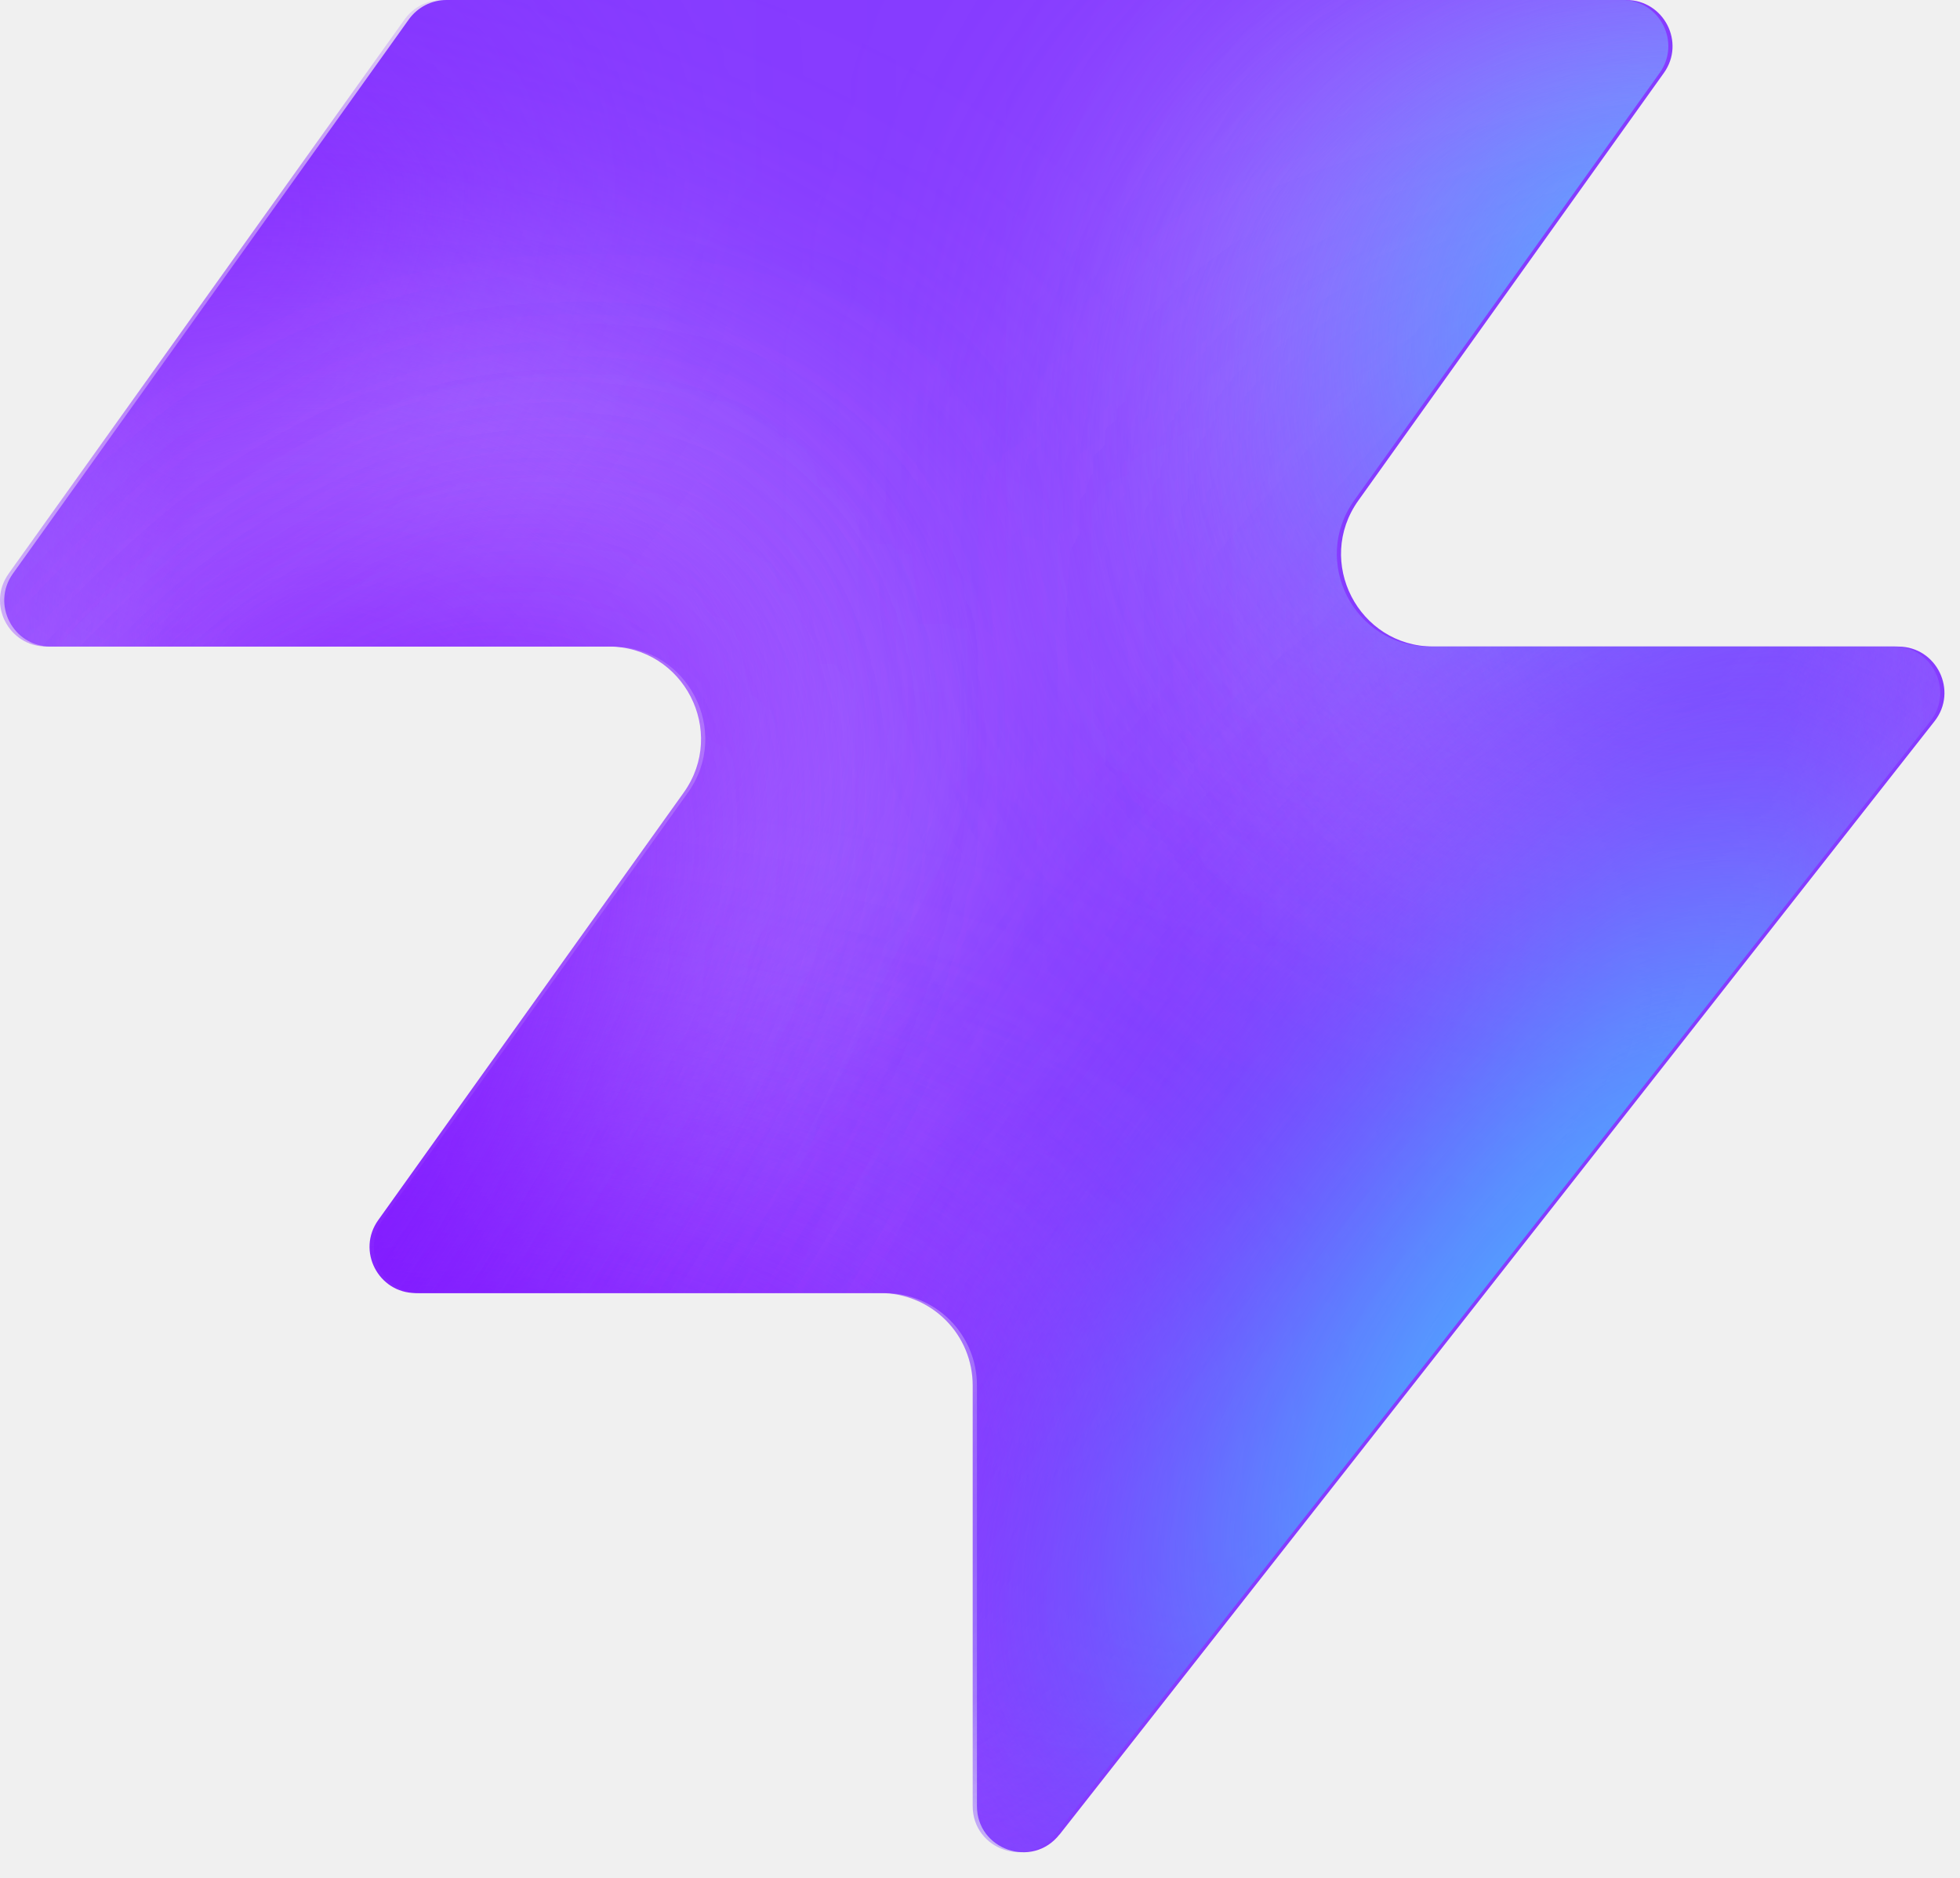
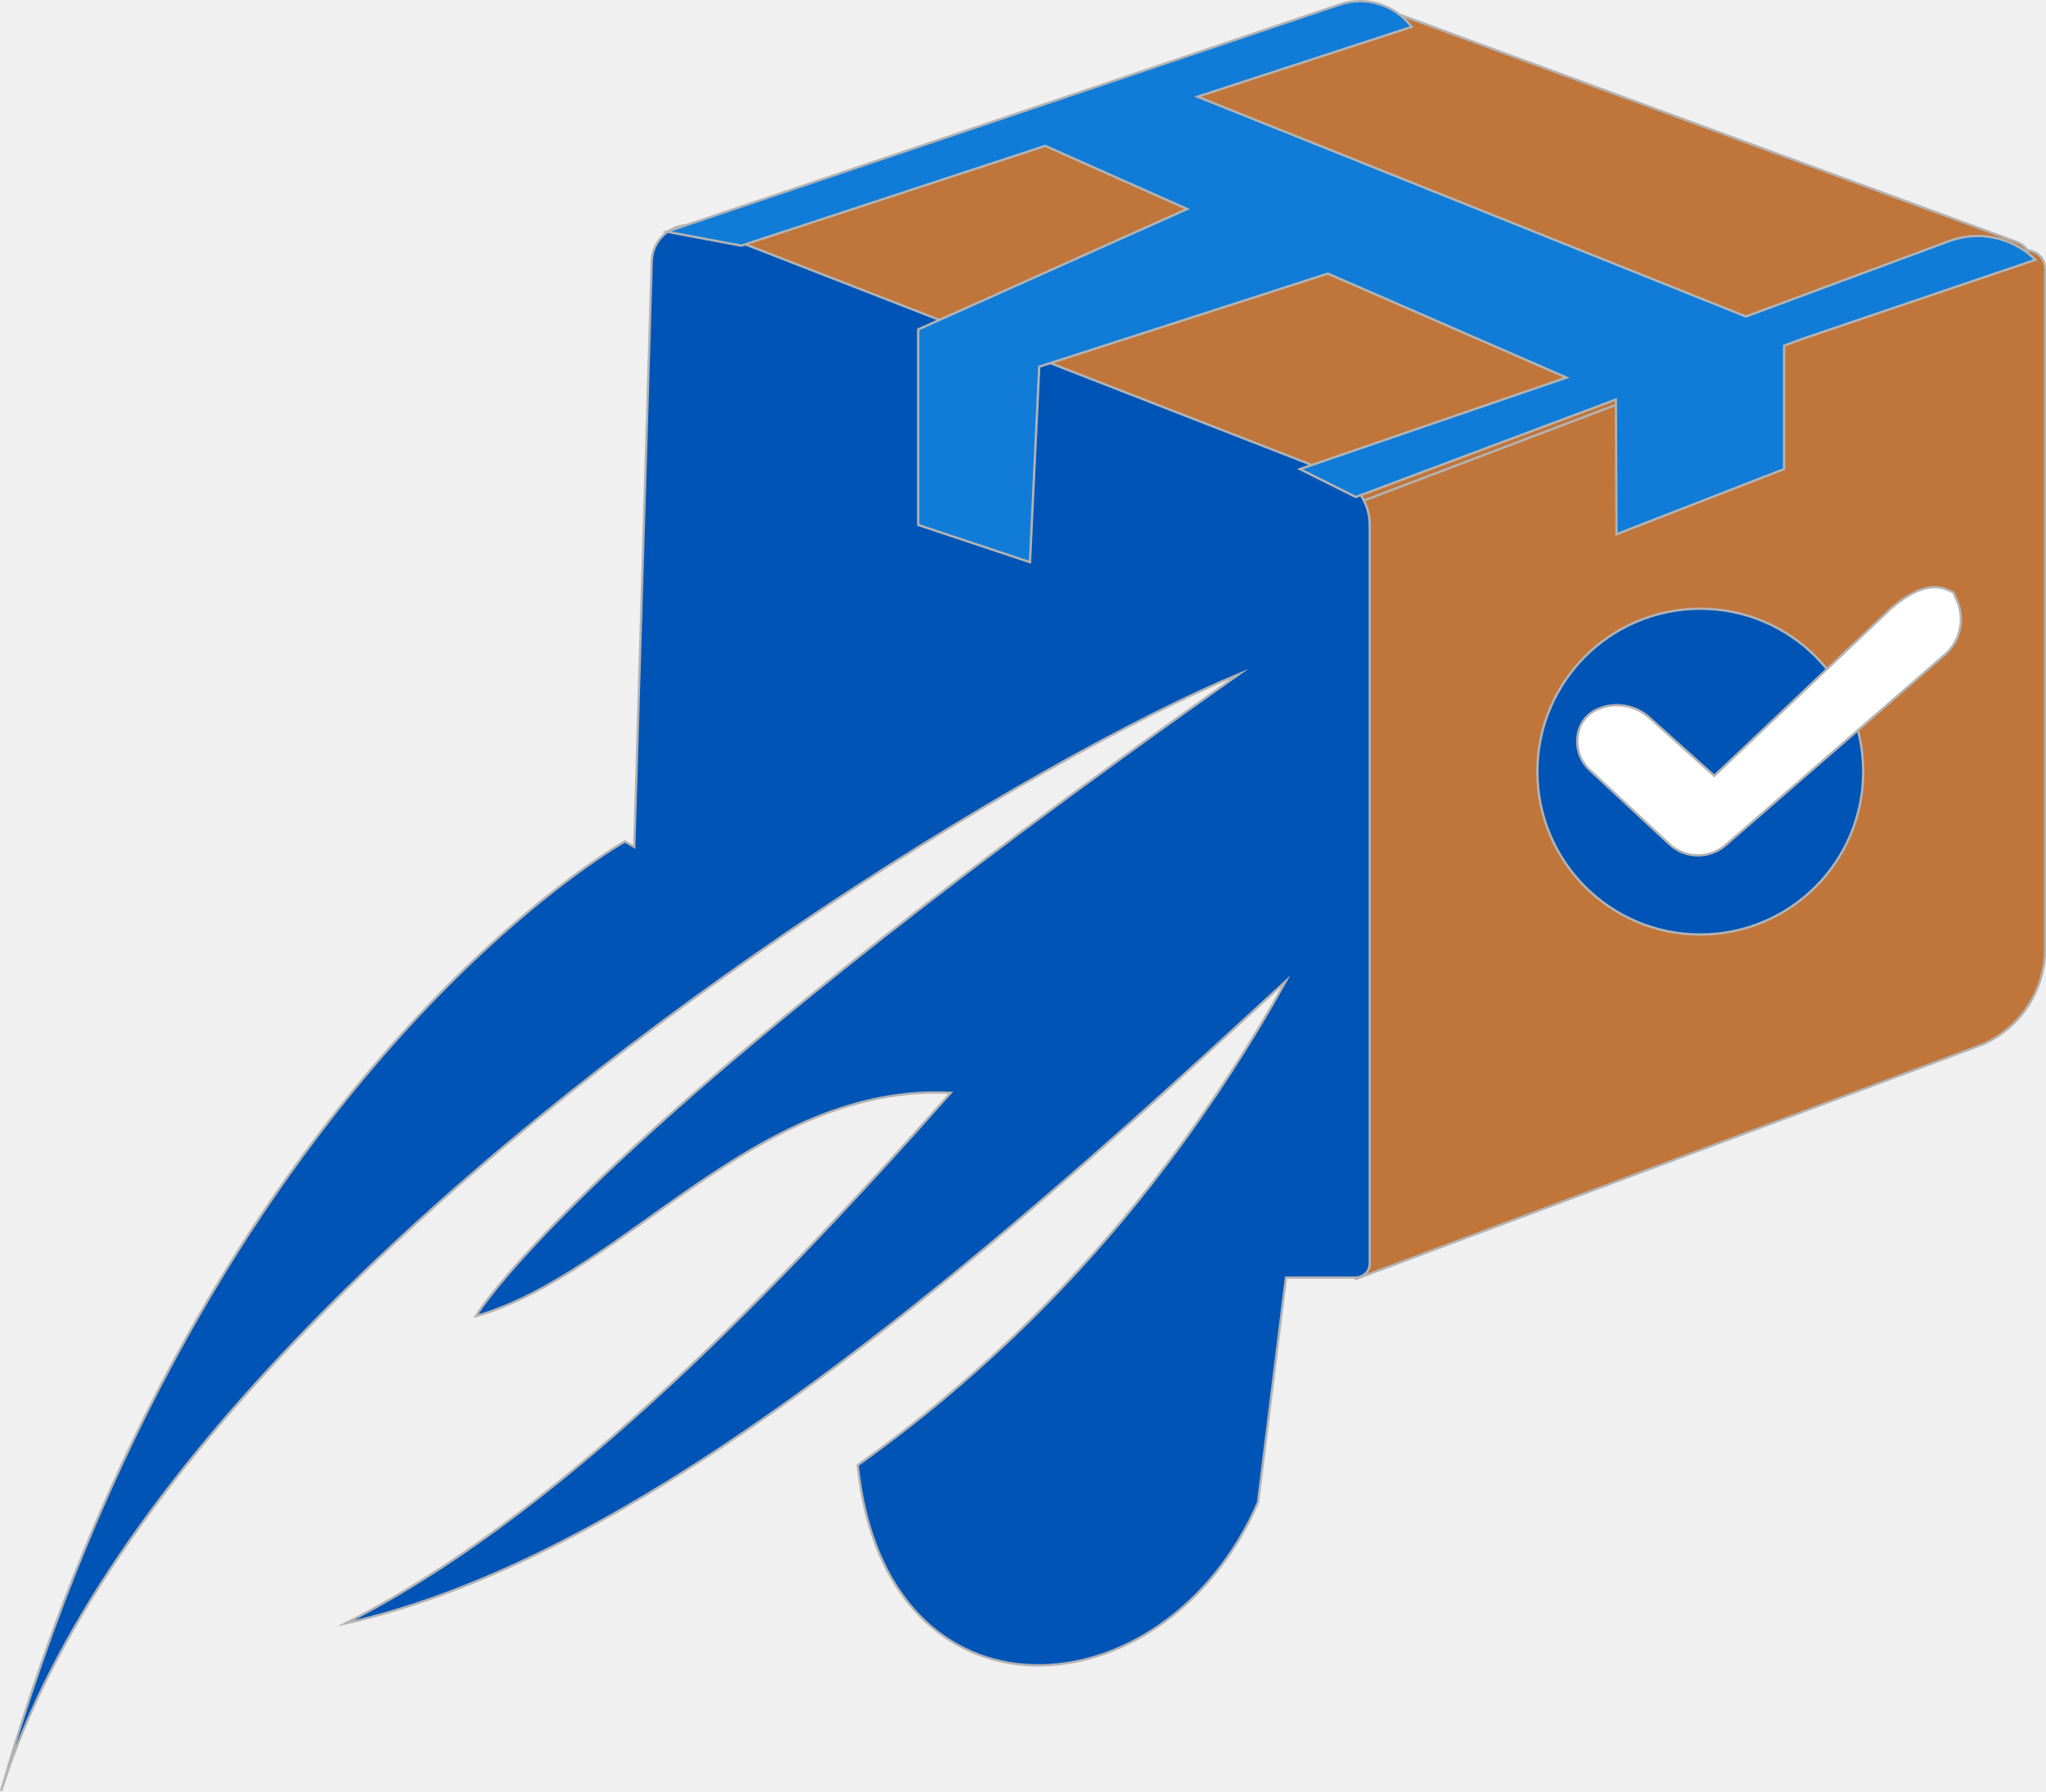
- <svg xmlns="http://www.w3.org/2000/svg" width="48" height="46" fill="none" viewBox="0 0 48 46">
-   <path fill="#863bff" d="M25.946 44.938c-.664.845-2.021.375-2.021-.698V33.937a2.26 2.26 0 0 0-2.262-2.262H10.287c-.92 0-1.456-1.04-.92-1.788l7.48-10.471c1.07-1.497 0-3.578-1.842-3.578H1.237c-.92 0-1.456-1.04-.92-1.788L10.013.474c.214-.297.556-.474.92-.474h28.894c.92 0 1.456 1.04.92 1.788l-7.48 10.471c-1.07 1.498 0 3.579 1.842 3.579h11.377c.943 0 1.473 1.088.89 1.83L25.947 44.94z" style="fill:#863bff;fill:color(display-p3 .525 .23 1);fill-opacity:1" />
-   <mask id="a" width="48" height="46" x="0" y="0" maskUnits="userSpaceOnUse" style="mask-type:alpha">
-     <path fill="#000" d="M25.842 44.938c-.664.844-2.021.375-2.021-.698V33.937a2.26 2.26 0 0 0-2.262-2.262H10.183c-.92 0-1.456-1.04-.92-1.788l7.48-10.471c1.07-1.498 0-3.579-1.842-3.579H1.133c-.92 0-1.456-1.04-.92-1.787L9.91.473c.214-.297.556-.474.92-.474h28.894c.92 0 1.456 1.04.92 1.788l-7.48 10.471c-1.07 1.498 0 3.578 1.842 3.578h11.377c.943 0 1.473 1.088.89 1.832L25.843 44.94z" style="fill:#000;fill-opacity:1" />
-   </mask>
-   <g mask="url(#a)">
-     <g filter="url(#b)">
-       <ellipse cx="5.508" cy="14.704" fill="#ede6ff" rx="5.508" ry="14.704" style="fill:#ede6ff;fill:color(display-p3 .927 .903 1);fill-opacity:1" transform="matrix(.00324 1 1 -.00324 -4.47 31.516)" />
-     </g>
-     <g filter="url(#c)">
-       <ellipse cx="10.399" cy="29.851" fill="#ede6ff" rx="10.399" ry="29.851" style="fill:#ede6ff;fill:color(display-p3 .927 .903 1);fill-opacity:1" transform="matrix(.00324 1 1 -.00324 -39.328 7.883)" />
-     </g>
-     <g filter="url(#d)">
-       <ellipse cx="5.508" cy="30.487" fill="#7e14ff" rx="5.508" ry="30.487" style="fill:#7e14ff;fill:color(display-p3 .492 .077 1);fill-opacity:1" transform="rotate(89.814 -25.913 -14.639)scale(1 -1)" />
-     </g>
-     <g filter="url(#e)">
-       <ellipse cx="5.508" cy="30.599" fill="#7e14ff" rx="5.508" ry="30.599" style="fill:#7e14ff;fill:color(display-p3 .492 .077 1);fill-opacity:1" transform="rotate(89.814 -32.644 -3.334)scale(1 -1)" />
-     </g>
-     <g filter="url(#f)">
-       <ellipse cx="5.508" cy="30.599" fill="#7e14ff" rx="5.508" ry="30.599" style="fill:#7e14ff;fill:color(display-p3 .492 .077 1);fill-opacity:1" transform="matrix(.00324 1 1 -.00324 -34.34 30.47)" />
-     </g>
-     <g filter="url(#g)">
-       <ellipse cx="14.072" cy="22.078" fill="#ede6ff" rx="14.072" ry="22.078" style="fill:#ede6ff;fill:color(display-p3 .927 .903 1);fill-opacity:1" transform="rotate(93.35 24.506 48.493)scale(-1 1)" />
-     </g>
-     <g filter="url(#h)">
-       <ellipse cx="3.47" cy="21.501" fill="#7e14ff" rx="3.47" ry="21.501" style="fill:#7e14ff;fill:color(display-p3 .492 .077 1);fill-opacity:1" transform="rotate(89.009 28.708 47.59)scale(-1 1)" />
-     </g>
-     <g filter="url(#i)">
-       <ellipse cx="3.47" cy="21.501" fill="#7e14ff" rx="3.47" ry="21.501" style="fill:#7e14ff;fill:color(display-p3 .492 .077 1);fill-opacity:1" transform="rotate(89.009 28.708 47.59)scale(-1 1)" />
-     </g>
-     <g filter="url(#j)">
-       <ellipse cx=".387" cy="8.972" fill="#7e14ff" rx="4.407" ry="29.108" style="fill:#7e14ff;fill:color(display-p3 .492 .077 1);fill-opacity:1" transform="rotate(39.51 .387 8.972)" />
-     </g>
-     <g filter="url(#k)">
-       <ellipse cx="47.523" cy="-6.092" fill="#7e14ff" rx="4.407" ry="29.108" style="fill:#7e14ff;fill:color(display-p3 .492 .077 1);fill-opacity:1" transform="rotate(37.892 47.523 -6.092)" />
-     </g>
-     <g filter="url(#l)">
-       <ellipse cx="41.412" cy="6.333" fill="#47bfff" rx="5.971" ry="9.665" style="fill:#47bfff;fill:color(display-p3 .28 .748 1);fill-opacity:1" transform="rotate(37.892 41.412 6.333)" />
-     </g>
-     <g filter="url(#m)">
-       <ellipse cx="-1.879" cy="38.332" fill="#7e14ff" rx="4.407" ry="29.108" style="fill:#7e14ff;fill:color(display-p3 .492 .077 1);fill-opacity:1" transform="rotate(37.892 -1.88 38.332)" />
-     </g>
-     <g filter="url(#n)">
-       <ellipse cx="-1.879" cy="38.332" fill="#7e14ff" rx="4.407" ry="29.108" style="fill:#7e14ff;fill:color(display-p3 .492 .077 1);fill-opacity:1" transform="rotate(37.892 -1.88 38.332)" />
-     </g>
-     <g filter="url(#o)">
-       <ellipse cx="35.651" cy="29.907" fill="#7e14ff" rx="4.407" ry="29.108" style="fill:#7e14ff;fill:color(display-p3 .492 .077 1);fill-opacity:1" transform="rotate(37.892 35.651 29.907)" />
-     </g>
-     <g filter="url(#p)">
-       <ellipse cx="38.418" cy="32.4" fill="#47bfff" rx="5.971" ry="15.297" style="fill:#47bfff;fill:color(display-p3 .28 .748 1);fill-opacity:1" transform="rotate(37.892 38.418 32.4)" />
+ <svg xmlns="http://www.w3.org/2000/svg" viewBox="0 0 219.75 192.43">
+   <defs>
+     <style>.cls-1{fill:#c0753a;}.cls-1,.cls-2,.cls-3,.cls-4{stroke:#b3b3b3;stroke-miterlimit:10;stroke-width:0.25px;}.cls-2{fill:#0054b6;}.cls-3{fill:#fff;}.cls-4{fill:#107cd8;}</style>
+   </defs>
+   <g id="Layer_2" data-name="Layer 2">
+     <g id="Layer_2-2" data-name="Layer 2">
+       <path class="cls-1" d="M148.59,55.19,77.72,28.5a2.17,2.17,0,0,1,0-4.07L146.61.57a1.49,1.49,0,0,1,1,0l69,25.43a2.52,2.52,0,0,1,0,4.73l-67,24.46A1.55,1.55,0,0,1,148.59,55.19Z" />
+       <path class="cls-1" d="M212.85,112.23l-67.23,25.16V54.1L217,27a2,2,0,0,1,2.66,1.84v73A11.27,11.27,0,0,1,212.85,112.23Z" />
+       <path class="cls-2" d="M147.12,56.45v79.26a1.47,1.47,0,0,1-.58,1.19,1.49,1.49,0,0,1-.95.34h-7.47l-3,24.15c-10,23-40,25-43-4a151.63,151.63,0,0,0,33-32.08l.5-.66a171.2,171.2,0,0,0,12.49-19.26c-6,5.51-11.88,10.93-17.78,16.16l-.61.54c-28.84,25.52-56.95,46.51-82.61,52.3,21.94-11.09,44.15-33.44,65-57-21-1-34.92,19.36-51,24,0,0,6.16-10.63,39-36.92l.44-.36c11-8.78,24.92-19.29,42.57-31.72-10.62,4.39-29,14.42-48.9,28l-.44.31C49.46,124.23,10.85,158.31.12,192.39c22-77,67-102,67-102l1,.59L70,28a4,4,0,0,1,5.39-3.57l68,26.49A5.92,5.92,0,0,1,147.12,56.45Z" />
+       <circle class="cls-2" cx="182.62" cy="82.89" r="17.5" />
+       <path class="cls-3" d="M208.69,70.5l-23.4,20.32a4.51,4.51,0,0,1-5.94-.1l-8.48-7.89a4.21,4.21,0,0,1-1.11-4.89,3.64,3.64,0,0,1,1.93-1.8,5.22,5.22,0,0,1,5.52,1l6.91,6.2,19-18c1.62-1.41,4-2.9,6-2,.95.43.53.06,1,1A5.08,5.08,0,0,1,208.69,70.5Z" />
+       <path class="cls-4" d="M193.62,36.39l-2,.74V50.39l-18,7-.07-14.47L145.62,53.39l-6-3,28.63-9.83L142.62,29.39l-31,10-1,21-12-4v-21L127.5,22.45l-15.24-6.78L79.62,26.39l-8-1.5L143.88.49a6.9,6.9,0,0,1,7.74,2.4h0l-23,7.5L187.52,34l21.8-8.09a8.81,8.81,0,0,1,9.3,2h0Z" />
    </g>
  </g>
-   <defs>
-     <filter id="b" width="60.045" height="41.654" x="-19.77" y="16.149" color-interpolation-filters="sRGB" filterUnits="userSpaceOnUse">
-       <feFlood flood-opacity="0" result="BackgroundImageFix" />
-       <feBlend in="SourceGraphic" in2="BackgroundImageFix" result="shape" />
-       <feGaussianBlur result="effect1_foregroundBlur_2002_17158" stdDeviation="7.659" />
-     </filter>
-     <filter id="c" width="90.34" height="51.437" x="-54.613" y="-7.533" color-interpolation-filters="sRGB" filterUnits="userSpaceOnUse">
-       <feFlood flood-opacity="0" result="BackgroundImageFix" />
-       <feBlend in="SourceGraphic" in2="BackgroundImageFix" result="shape" />
-       <feGaussianBlur result="effect1_foregroundBlur_2002_17158" stdDeviation="7.659" />
-     </filter>
-     <filter id="d" width="79.355" height="29.4" x="-49.64" y="2.03" color-interpolation-filters="sRGB" filterUnits="userSpaceOnUse">
-       <feFlood flood-opacity="0" result="BackgroundImageFix" />
-       <feBlend in="SourceGraphic" in2="BackgroundImageFix" result="shape" />
-       <feGaussianBlur result="effect1_foregroundBlur_2002_17158" stdDeviation="4.596" />
-     </filter>
-     <filter id="e" width="79.579" height="29.4" x="-45.045" y="20.029" color-interpolation-filters="sRGB" filterUnits="userSpaceOnUse">
-       <feFlood flood-opacity="0" result="BackgroundImageFix" />
-       <feBlend in="SourceGraphic" in2="BackgroundImageFix" result="shape" />
-       <feGaussianBlur result="effect1_foregroundBlur_2002_17158" stdDeviation="4.596" />
-     </filter>
-     <filter id="f" width="79.579" height="29.4" x="-43.513" y="21.178" color-interpolation-filters="sRGB" filterUnits="userSpaceOnUse">
-       <feFlood flood-opacity="0" result="BackgroundImageFix" />
-       <feBlend in="SourceGraphic" in2="BackgroundImageFix" result="shape" />
-       <feGaussianBlur result="effect1_foregroundBlur_2002_17158" stdDeviation="4.596" />
-     </filter>
-     <filter id="g" width="74.749" height="58.852" x="15.756" y="-17.901" color-interpolation-filters="sRGB" filterUnits="userSpaceOnUse">
-       <feFlood flood-opacity="0" result="BackgroundImageFix" />
-       <feBlend in="SourceGraphic" in2="BackgroundImageFix" result="shape" />
-       <feGaussianBlur result="effect1_foregroundBlur_2002_17158" stdDeviation="7.659" />
-     </filter>
-     <filter id="h" width="61.377" height="25.362" x="23.548" y="2.284" color-interpolation-filters="sRGB" filterUnits="userSpaceOnUse">
-       <feFlood flood-opacity="0" result="BackgroundImageFix" />
-       <feBlend in="SourceGraphic" in2="BackgroundImageFix" result="shape" />
-       <feGaussianBlur result="effect1_foregroundBlur_2002_17158" stdDeviation="4.596" />
-     </filter>
-     <filter id="i" width="61.377" height="25.362" x="23.548" y="2.284" color-interpolation-filters="sRGB" filterUnits="userSpaceOnUse">
-       <feFlood flood-opacity="0" result="BackgroundImageFix" />
-       <feBlend in="SourceGraphic" in2="BackgroundImageFix" result="shape" />
-       <feGaussianBlur result="effect1_foregroundBlur_2002_17158" stdDeviation="4.596" />
-     </filter>
-     <filter id="j" width="56.045" height="63.649" x="-27.636" y="-22.853" color-interpolation-filters="sRGB" filterUnits="userSpaceOnUse">
-       <feFlood flood-opacity="0" result="BackgroundImageFix" />
-       <feBlend in="SourceGraphic" in2="BackgroundImageFix" result="shape" />
-       <feGaussianBlur result="effect1_foregroundBlur_2002_17158" stdDeviation="4.596" />
-     </filter>
-     <filter id="k" width="54.814" height="64.646" x="20.116" y="-38.415" color-interpolation-filters="sRGB" filterUnits="userSpaceOnUse">
-       <feFlood flood-opacity="0" result="BackgroundImageFix" />
-       <feBlend in="SourceGraphic" in2="BackgroundImageFix" result="shape" />
-       <feGaussianBlur result="effect1_foregroundBlur_2002_17158" stdDeviation="4.596" />
-     </filter>
-     <filter id="l" width="33.541" height="35.313" x="24.641" y="-11.323" color-interpolation-filters="sRGB" filterUnits="userSpaceOnUse">
-       <feFlood flood-opacity="0" result="BackgroundImageFix" />
-       <feBlend in="SourceGraphic" in2="BackgroundImageFix" result="shape" />
-       <feGaussianBlur result="effect1_foregroundBlur_2002_17158" stdDeviation="4.596" />
-     </filter>
-     <filter id="m" width="54.814" height="64.646" x="-29.286" y="6.009" color-interpolation-filters="sRGB" filterUnits="userSpaceOnUse">
-       <feFlood flood-opacity="0" result="BackgroundImageFix" />
-       <feBlend in="SourceGraphic" in2="BackgroundImageFix" result="shape" />
-       <feGaussianBlur result="effect1_foregroundBlur_2002_17158" stdDeviation="4.596" />
-     </filter>
-     <filter id="n" width="54.814" height="64.646" x="-29.286" y="6.009" color-interpolation-filters="sRGB" filterUnits="userSpaceOnUse">
-       <feFlood flood-opacity="0" result="BackgroundImageFix" />
-       <feBlend in="SourceGraphic" in2="BackgroundImageFix" result="shape" />
-       <feGaussianBlur result="effect1_foregroundBlur_2002_17158" stdDeviation="4.596" />
-     </filter>
-     <filter id="o" width="54.814" height="64.646" x="8.244" y="-2.416" color-interpolation-filters="sRGB" filterUnits="userSpaceOnUse">
-       <feFlood flood-opacity="0" result="BackgroundImageFix" />
-       <feBlend in="SourceGraphic" in2="BackgroundImageFix" result="shape" />
-       <feGaussianBlur result="effect1_foregroundBlur_2002_17158" stdDeviation="4.596" />
-     </filter>
-     <filter id="p" width="39.409" height="43.623" x="18.713" y="10.588" color-interpolation-filters="sRGB" filterUnits="userSpaceOnUse">
-       <feFlood flood-opacity="0" result="BackgroundImageFix" />
-       <feBlend in="SourceGraphic" in2="BackgroundImageFix" result="shape" />
-       <feGaussianBlur result="effect1_foregroundBlur_2002_17158" stdDeviation="4.596" />
-     </filter>
-   </defs>
</svg>
